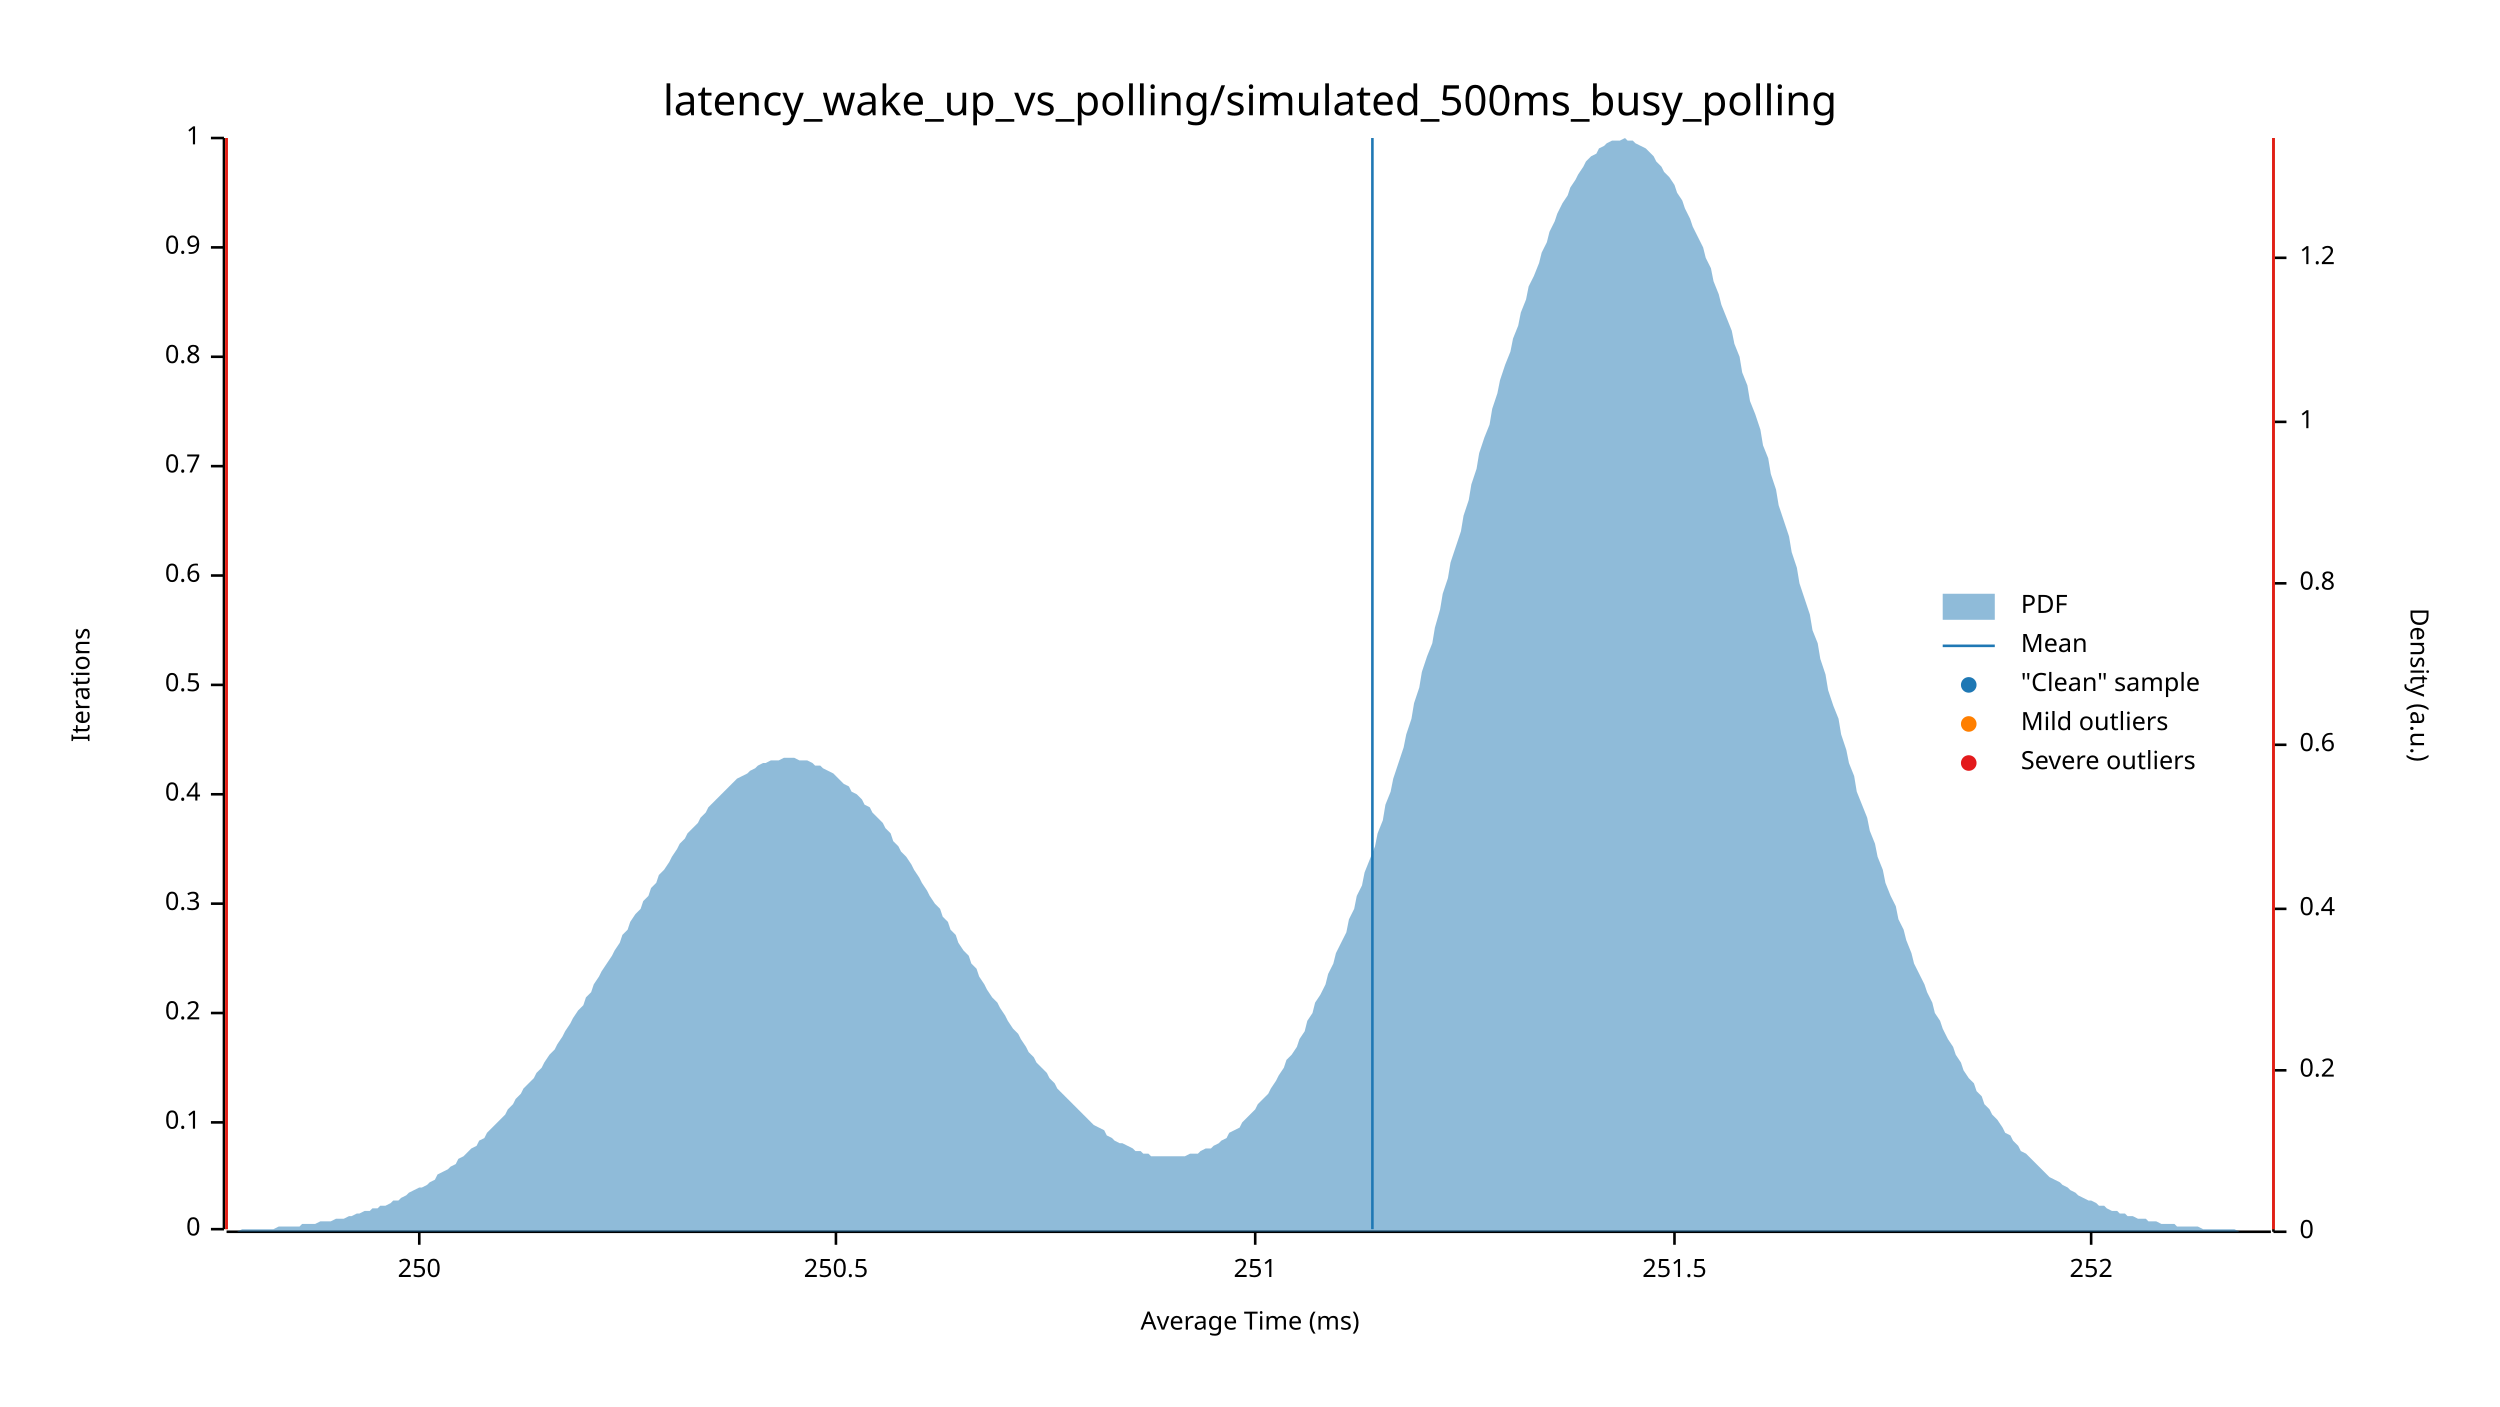
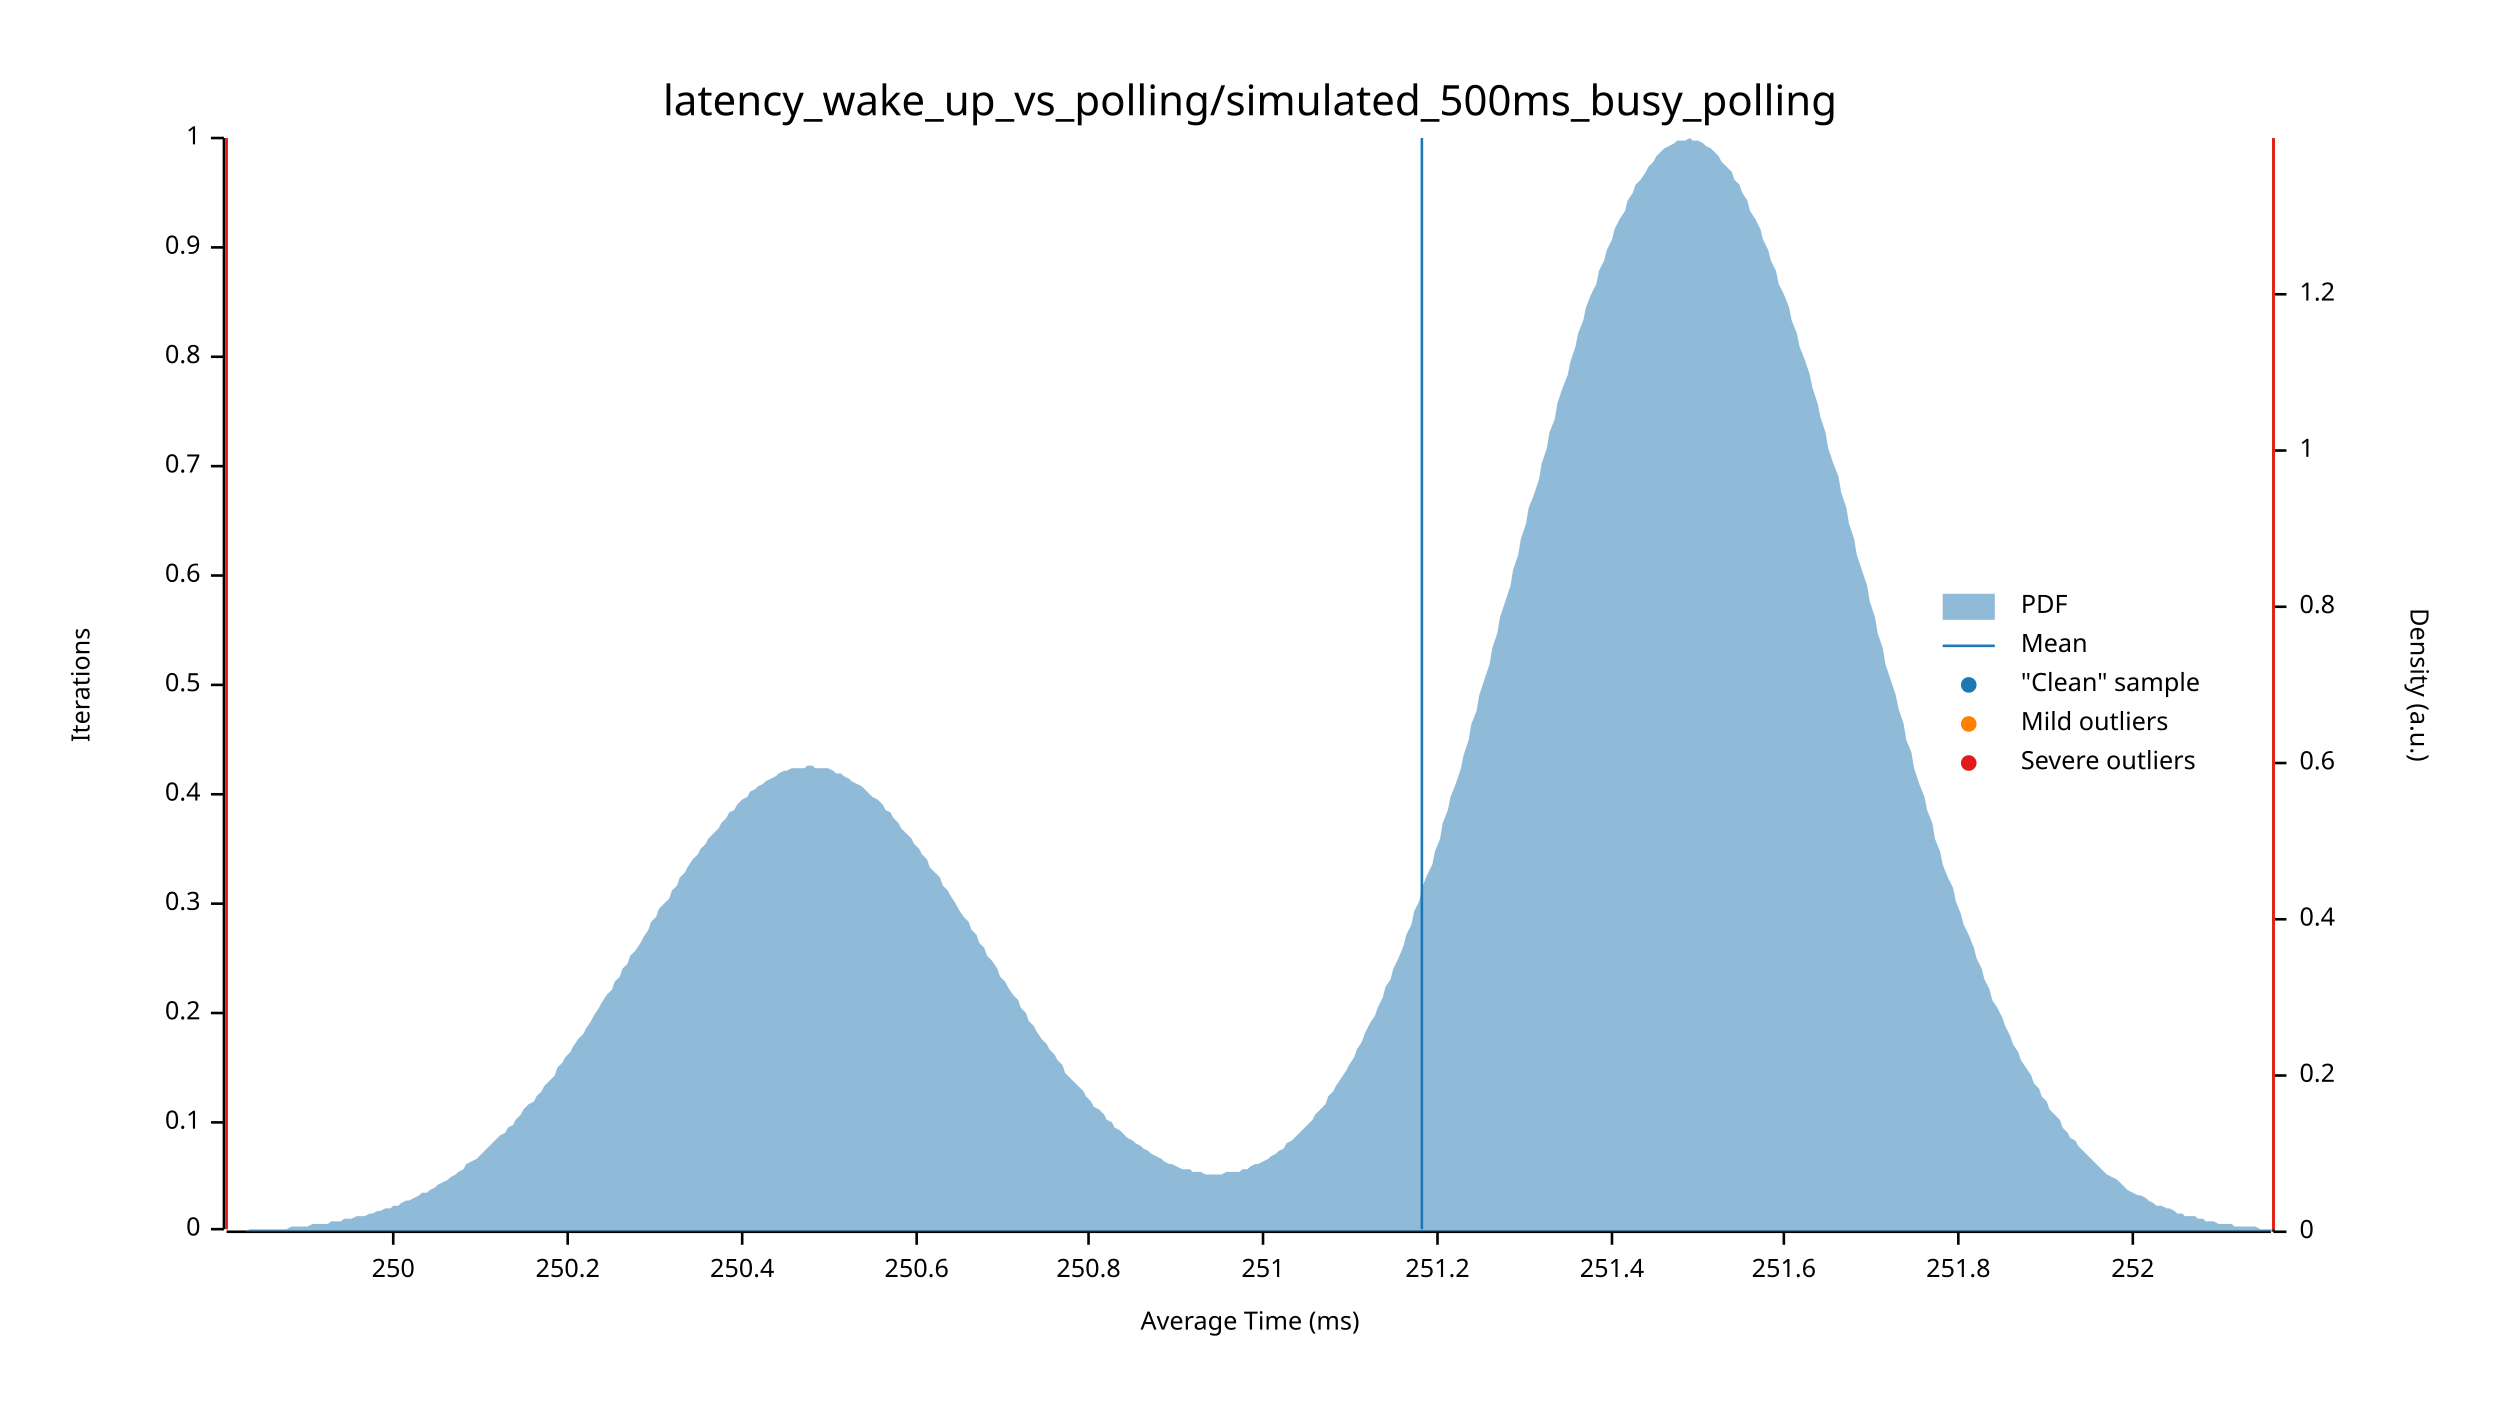
<svg xmlns="http://www.w3.org/2000/svg" width="960" height="540" viewBox="0 0 960 540">
  <text x="480" y="32" dy="0.76em" text-anchor="middle" font-family="sans-serif" font-size="16.129" opacity="1" fill="#000000">
latency_wake_up_vs_polling/simulated_500ms_busy_polling
</text>
  <text x="27" y="263" dy="0.76em" text-anchor="middle" font-family="sans-serif" font-size="9.677" opacity="1" fill="#000000" transform="rotate(270, 27, 263)">
Iterations
</text>
  <text x="480" y="513" dy="-0.5ex" text-anchor="middle" font-family="sans-serif" font-size="9.677" opacity="1" fill="#000000">
Average Time (ms)
</text>
  <polyline fill="none" opacity="1" stroke="#000000" stroke-width="1" points="86,53 86,472 " />
  <text x="77" y="472" dy="0.5ex" text-anchor="end" font-family="sans-serif" font-size="9.677" opacity="1" fill="#000000">
0
</text>
  <polyline fill="none" opacity="1" stroke="#000000" stroke-width="1" points="81,472 86,472 " />
  <text x="77" y="431" dy="0.5ex" text-anchor="end" font-family="sans-serif" font-size="9.677" opacity="1" fill="#000000">
0.1
</text>
  <polyline fill="none" opacity="1" stroke="#000000" stroke-width="1" points="81,431 86,431 " />
  <text x="77" y="389" dy="0.5ex" text-anchor="end" font-family="sans-serif" font-size="9.677" opacity="1" fill="#000000">
0.2
</text>
  <polyline fill="none" opacity="1" stroke="#000000" stroke-width="1" points="81,389 86,389 " />
  <text x="77" y="347" dy="0.5ex" text-anchor="end" font-family="sans-serif" font-size="9.677" opacity="1" fill="#000000">
0.3
</text>
  <polyline fill="none" opacity="1" stroke="#000000" stroke-width="1" points="81,347 86,347 " />
  <text x="77" y="305" dy="0.5ex" text-anchor="end" font-family="sans-serif" font-size="9.677" opacity="1" fill="#000000">
0.4
</text>
  <polyline fill="none" opacity="1" stroke="#000000" stroke-width="1" points="81,305 86,305 " />
  <text x="77" y="263" dy="0.5ex" text-anchor="end" font-family="sans-serif" font-size="9.677" opacity="1" fill="#000000">
0.5
</text>
  <polyline fill="none" opacity="1" stroke="#000000" stroke-width="1" points="81,263 86,263 " />
  <text x="77" y="221" dy="0.5ex" text-anchor="end" font-family="sans-serif" font-size="9.677" opacity="1" fill="#000000">
0.6
</text>
  <polyline fill="none" opacity="1" stroke="#000000" stroke-width="1" points="81,221 86,221 " />
  <text x="77" y="179" dy="0.5ex" text-anchor="end" font-family="sans-serif" font-size="9.677" opacity="1" fill="#000000">
0.7
</text>
  <polyline fill="none" opacity="1" stroke="#000000" stroke-width="1" points="81,179 86,179 " />
  <text x="77" y="137" dy="0.5ex" text-anchor="end" font-family="sans-serif" font-size="9.677" opacity="1" fill="#000000">
0.8
</text>
  <polyline fill="none" opacity="1" stroke="#000000" stroke-width="1" points="81,137 86,137 " />
  <text x="77" y="95" dy="0.5ex" text-anchor="end" font-family="sans-serif" font-size="9.677" opacity="1" fill="#000000">
0.9
</text>
  <polyline fill="none" opacity="1" stroke="#000000" stroke-width="1" points="81,95 86,95 " />
  <text x="77" y="53" dy="0.5ex" text-anchor="end" font-family="sans-serif" font-size="9.677" opacity="1" fill="#000000">
1
</text>
  <polyline fill="none" opacity="1" stroke="#000000" stroke-width="1" points="81,53 86,53 " />
  <polyline fill="none" opacity="1" stroke="#000000" stroke-width="1" points="87,473 872,473 " />
-   <text x="161" y="483" dy="0.76em" text-anchor="middle" font-family="sans-serif" font-size="9.677" opacity="1" fill="#000000">
+   <text x="151" y="483" dy="0.76em" text-anchor="middle" font-family="sans-serif" font-size="9.677" opacity="1" fill="#000000">
250
</text>
-   <polyline fill="none" opacity="1" stroke="#000000" stroke-width="1" points="161,473 161,478 " />
-   <text x="321" y="483" dy="0.76em" text-anchor="middle" font-family="sans-serif" font-size="9.677" opacity="1" fill="#000000">
- 250.5
+   <polyline fill="none" opacity="1" stroke="#000000" stroke-width="1" points="151,473 151,478 " />
+   <text x="218" y="483" dy="0.76em" text-anchor="middle" font-family="sans-serif" font-size="9.677" opacity="1" fill="#000000">
+ 250.2
</text>
-   <polyline fill="none" opacity="1" stroke="#000000" stroke-width="1" points="321,473 321,478 " />
-   <text x="482" y="483" dy="0.76em" text-anchor="middle" font-family="sans-serif" font-size="9.677" opacity="1" fill="#000000">
+   <polyline fill="none" opacity="1" stroke="#000000" stroke-width="1" points="218,473 218,478 " />
+   <text x="285" y="483" dy="0.76em" text-anchor="middle" font-family="sans-serif" font-size="9.677" opacity="1" fill="#000000">
+ 250.4
+ </text>
+   <polyline fill="none" opacity="1" stroke="#000000" stroke-width="1" points="285,473 285,478 " />
+   <text x="352" y="483" dy="0.76em" text-anchor="middle" font-family="sans-serif" font-size="9.677" opacity="1" fill="#000000">
+ 250.6
+ </text>
+   <polyline fill="none" opacity="1" stroke="#000000" stroke-width="1" points="352,473 352,478 " />
+   <text x="418" y="483" dy="0.76em" text-anchor="middle" font-family="sans-serif" font-size="9.677" opacity="1" fill="#000000">
+ 250.8
+ </text>
+   <polyline fill="none" opacity="1" stroke="#000000" stroke-width="1" points="418,473 418,478 " />
+   <text x="485" y="483" dy="0.76em" text-anchor="middle" font-family="sans-serif" font-size="9.677" opacity="1" fill="#000000">
251
</text>
-   <polyline fill="none" opacity="1" stroke="#000000" stroke-width="1" points="482,473 482,478 " />
-   <text x="643" y="483" dy="0.76em" text-anchor="middle" font-family="sans-serif" font-size="9.677" opacity="1" fill="#000000">
- 251.5
+   <polyline fill="none" opacity="1" stroke="#000000" stroke-width="1" points="485,473 485,478 " />
+   <text x="552" y="483" dy="0.76em" text-anchor="middle" font-family="sans-serif" font-size="9.677" opacity="1" fill="#000000">
+ 251.2
</text>
-   <polyline fill="none" opacity="1" stroke="#000000" stroke-width="1" points="643,473 643,478 " />
-   <text x="803" y="483" dy="0.76em" text-anchor="middle" font-family="sans-serif" font-size="9.677" opacity="1" fill="#000000">
+   <polyline fill="none" opacity="1" stroke="#000000" stroke-width="1" points="552,473 552,478 " />
+   <text x="619" y="483" dy="0.76em" text-anchor="middle" font-family="sans-serif" font-size="9.677" opacity="1" fill="#000000">
+ 251.4
+ </text>
+   <polyline fill="none" opacity="1" stroke="#000000" stroke-width="1" points="619,473 619,478 " />
+   <text x="685" y="483" dy="0.76em" text-anchor="middle" font-family="sans-serif" font-size="9.677" opacity="1" fill="#000000">
+ 251.6
+ </text>
+   <polyline fill="none" opacity="1" stroke="#000000" stroke-width="1" points="685,473 685,478 " />
+   <text x="752" y="483" dy="0.76em" text-anchor="middle" font-family="sans-serif" font-size="9.677" opacity="1" fill="#000000">
+ 251.8
+ </text>
+   <polyline fill="none" opacity="1" stroke="#000000" stroke-width="1" points="752,473 752,478 " />
+   <text x="819" y="483" dy="0.76em" text-anchor="middle" font-family="sans-serif" font-size="9.677" opacity="1" fill="#000000">
252
</text>
-   <polyline fill="none" opacity="1" stroke="#000000" stroke-width="1" points="803,473 803,478 " />
+   <polyline fill="none" opacity="1" stroke="#000000" stroke-width="1" points="819,473 819,478 " />
  <text x="933" y="263" dy="0.76em" text-anchor="middle" font-family="sans-serif" font-size="9.677" opacity="1" fill="#000000" transform="rotate(90, 933, 263)">
Density (a.u.)
</text>
  <polyline fill="none" opacity="1" stroke="#000000" stroke-width="1" points="873,53 873,473 " />
  <text x="883" y="473" dy="0.5ex" text-anchor="start" font-family="sans-serif" font-size="9.677" opacity="1" fill="#000000">
0
</text>
  <polyline fill="none" opacity="1" stroke="#000000" stroke-width="1" points="873,473 878,473 " />
-   <text x="883" y="411" dy="0.5ex" text-anchor="start" font-family="sans-serif" font-size="9.677" opacity="1" fill="#000000">
+   <text x="883" y="413" dy="0.5ex" text-anchor="start" font-family="sans-serif" font-size="9.677" opacity="1" fill="#000000">
0.2
</text>
-   <polyline fill="none" opacity="1" stroke="#000000" stroke-width="1" points="873,411 878,411 " />
-   <text x="883" y="349" dy="0.5ex" text-anchor="start" font-family="sans-serif" font-size="9.677" opacity="1" fill="#000000">
+   <polyline fill="none" opacity="1" stroke="#000000" stroke-width="1" points="873,413 878,413 " />
+   <text x="883" y="353" dy="0.5ex" text-anchor="start" font-family="sans-serif" font-size="9.677" opacity="1" fill="#000000">
0.4
</text>
-   <polyline fill="none" opacity="1" stroke="#000000" stroke-width="1" points="873,349 878,349 " />
-   <text x="883" y="286" dy="0.5ex" text-anchor="start" font-family="sans-serif" font-size="9.677" opacity="1" fill="#000000">
+   <polyline fill="none" opacity="1" stroke="#000000" stroke-width="1" points="873,353 878,353 " />
+   <text x="883" y="293" dy="0.5ex" text-anchor="start" font-family="sans-serif" font-size="9.677" opacity="1" fill="#000000">
0.6
</text>
-   <polyline fill="none" opacity="1" stroke="#000000" stroke-width="1" points="873,286 878,286 " />
-   <text x="883" y="224" dy="0.5ex" text-anchor="start" font-family="sans-serif" font-size="9.677" opacity="1" fill="#000000">
+   <polyline fill="none" opacity="1" stroke="#000000" stroke-width="1" points="873,293 878,293 " />
+   <text x="883" y="233" dy="0.5ex" text-anchor="start" font-family="sans-serif" font-size="9.677" opacity="1" fill="#000000">
0.8
</text>
-   <polyline fill="none" opacity="1" stroke="#000000" stroke-width="1" points="873,224 878,224 " />
-   <text x="883" y="162" dy="0.5ex" text-anchor="start" font-family="sans-serif" font-size="9.677" opacity="1" fill="#000000">
+   <polyline fill="none" opacity="1" stroke="#000000" stroke-width="1" points="873,233 878,233 " />
+   <text x="883" y="173" dy="0.5ex" text-anchor="start" font-family="sans-serif" font-size="9.677" opacity="1" fill="#000000">
1
</text>
-   <polyline fill="none" opacity="1" stroke="#000000" stroke-width="1" points="873,162 878,162 " />
-   <text x="883" y="99" dy="0.5ex" text-anchor="start" font-family="sans-serif" font-size="9.677" opacity="1" fill="#000000">
+   <polyline fill="none" opacity="1" stroke="#000000" stroke-width="1" points="873,173 878,173 " />
+   <text x="883" y="113" dy="0.5ex" text-anchor="start" font-family="sans-serif" font-size="9.677" opacity="1" fill="#000000">
1.2
</text>
-   <polyline fill="none" opacity="1" stroke="#000000" stroke-width="1" points="873,99 878,99 " />
-   <polygon opacity="0.5" fill="#1F78B4" points="87,473 88,473 90,473 91,473 93,472 94,472 96,472 98,472 99,472 101,472 102,472 104,472 105,472 107,471 109,471 110,471 112,471 113,471 115,471 116,470 118,470 120,470 121,470 123,469 124,469 126,469 127,469 129,468 131,468 132,468 134,467 135,467 137,466 138,466 140,465 142,465 143,464 145,464 146,463 148,463 150,462 151,461 153,461 154,460 156,459 157,458 159,457 161,456 162,456 164,455 165,454 167,453 168,451 170,450 172,449 173,448 175,447 176,445 178,444 179,443 181,441 183,440 184,438 186,437 187,435 189,433 190,432 192,430 194,428 195,426 197,424 198,422 200,420 201,418 203,416 205,414 206,412 208,410 209,408 211,405 213,403 214,401 216,398 217,396 219,393 220,391 222,388 224,386 225,383 227,381 228,378 230,375 231,373 233,370 235,367 236,365 238,362 239,359 241,357 242,354 244,351 246,349 247,346 249,344 250,341 252,339 253,336 255,334 257,331 258,329 260,326 261,324 263,322 264,320 266,318 268,316 269,314 271,312 272,310 274,308 276,306 277,305 279,303 280,302 282,300 283,299 285,298 287,297 288,296 290,295 291,294 293,293 294,293 296,292 298,292 299,292 301,291 302,291 304,291 305,291 307,292 309,292 310,292 312,293 313,294 315,294 316,295 318,296 320,297 321,298 323,300 324,301 326,302 327,304 329,305 331,307 332,309 334,310 335,312 337,314 339,316 340,318 342,320 343,323 345,325 346,327 348,329 350,332 351,334 353,337 354,339 356,342 357,344 359,347 361,349 362,352 364,354 365,357 367,359 368,362 370,365 372,367 373,370 375,372 376,375 378,378 379,380 381,383 383,385 384,387 386,390 387,392 389,395 391,397 392,399 394,402 395,404 397,406 398,408 400,410 402,412 403,414 405,416 406,418 408,420 409,421 411,423 413,425 414,426 416,428 417,429 419,431 420,432 422,433 424,434 425,436 427,437 428,438 430,439 431,439 433,440 435,441 436,442 438,442 439,443 441,443 442,444 444,444 446,444 447,444 449,444 450,444 452,444 454,444 455,444 457,443 458,443 460,443 461,442 463,441 465,441 466,440 468,439 469,438 471,437 472,435 474,434 476,433 477,431 479,429 480,428 482,426 483,424 485,422 487,420 488,418 490,415 491,413 493,410 494,407 496,405 498,402 499,399 501,396 502,392 504,389 505,385 507,382 509,378 510,374 512,370 513,366 515,362 517,358 518,353 520,349 521,344 523,340 524,335 526,330 528,325 529,320 531,315 532,309 534,304 535,299 537,293 539,287 540,282 542,276 543,270 545,264 546,258 548,252 550,247 551,241 553,234 554,228 556,222 557,216 559,210 561,204 562,198 564,192 565,186 567,180 568,174 570,168 572,163 573,157 575,151 576,146 578,140 580,135 581,130 583,125 584,120 586,115 587,110 589,106 591,101 592,97 594,93 595,89 597,85 598,82 600,78 602,75 603,72 605,69 606,67 608,64 609,62 611,60 613,59 614,57 616,56 617,55 619,54 620,54 622,54 624,53 625,54 627,54 628,55 630,56 632,57 633,58 635,60 636,62 638,64 639,66 641,68 643,71 644,74 646,77 647,80 649,84 650,87 652,91 654,95 655,99 657,103 658,108 660,113 661,117 663,122 665,127 666,132 668,137 669,143 671,148 672,154 674,159 676,165 677,171 679,176 680,182 682,188 683,194 685,200 687,206 688,212 690,218 691,224 693,230 695,236 696,242 698,247 699,253 701,259 702,265 704,271 706,276 707,282 709,288 710,293 712,298 713,304 715,309 717,314 718,319 720,324 721,329 723,334 724,339 726,344 728,348 729,353 731,357 732,361 734,366 735,370 737,374 739,378 740,381 742,385 743,389 745,392 746,395 748,399 750,402 751,405 753,408 754,411 756,414 758,416 759,419 761,421 762,424 764,426 765,428 767,430 769,433 770,435 772,436 773,438 775,440 776,442 778,443 780,445 781,446 783,448 784,449 786,451 787,452 789,453 791,454 792,455 794,456 795,457 797,458 798,459 800,460 802,461 803,461 805,462 806,463 808,463 809,464 811,465 813,465 814,466 816,466 817,467 819,467 821,468 822,468 824,468 825,469 827,469 828,469 830,470 832,470 833,470 835,470 836,471 838,471 839,471 841,471 843,471 844,471 846,472 847,472 849,472 850,472 852,472 854,472 855,472 857,472 858,472 860,473 861,473 863,473 865,473 866,473 868,473 869,473 871,473 873,473 873,473 87,473 " />
-   <polyline fill="none" opacity="1" stroke="#1F78B4" stroke-width="1" points="527,472 527,53 " />
+   <polyline fill="none" opacity="1" stroke="#000000" stroke-width="1" points="873,113 878,113 " />
+   <polygon opacity="0.5" fill="#1F78B4" points="87,473 88,473 90,473 91,473 93,473 94,473 96,472 98,472 99,472 101,472 102,472 104,472 105,472 107,472 109,472 110,472 112,471 113,471 115,471 116,471 118,471 120,470 121,470 123,470 124,470 126,470 127,469 129,469 131,469 132,468 134,468 135,468 137,467 138,467 140,467 142,466 143,466 145,465 146,465 148,464 150,464 151,463 153,463 154,462 156,461 157,461 159,460 161,459 162,458 164,458 165,457 167,456 168,455 170,454 172,453 173,452 175,451 176,450 178,449 179,447 181,446 183,445 184,444 186,442 187,441 189,439 190,438 192,436 194,435 195,433 197,432 198,430 200,428 201,426 203,424 205,423 206,421 208,419 209,417 211,415 213,413 214,410 216,408 217,406 219,404 220,402 222,399 224,397 225,395 227,392 228,390 230,387 231,385 233,382 235,380 236,377 238,375 239,372 241,370 242,367 244,365 246,362 247,360 249,357 250,354 252,352 253,349 255,347 257,345 258,342 260,340 261,337 263,335 264,333 266,330 268,328 269,326 271,324 272,322 274,320 276,318 277,316 279,314 280,312 282,311 283,309 285,307 287,306 288,304 290,303 291,302 293,301 294,300 296,299 298,298 299,297 301,296 302,296 304,295 305,295 307,295 309,295 310,294 312,294 313,295 315,295 316,295 318,295 320,296 321,297 323,297 324,298 326,299 327,300 329,301 331,302 332,303 334,305 335,306 337,307 339,309 340,311 342,312 343,314 345,316 346,318 348,320 350,322 351,324 353,326 354,328 356,330 357,333 359,335 361,337 362,340 364,342 365,344 367,347 368,349 370,352 372,354 373,357 375,359 376,362 378,364 379,367 381,369 383,372 384,375 386,377 387,379 389,382 391,384 392,387 394,389 395,392 397,394 398,396 400,399 402,401 403,403 405,405 406,407 408,409 409,412 411,414 413,416 414,417 416,419 417,421 419,423 420,425 422,426 424,428 425,430 427,431 428,433 430,434 431,435 433,437 435,438 436,439 438,440 439,441 441,442 442,443 444,444 446,445 447,446 449,447 450,447 452,448 454,449 455,449 457,449 458,450 460,450 461,450 463,451 465,451 466,451 468,451 469,451 471,450 472,450 474,450 476,450 477,449 479,449 480,448 482,447 483,447 485,446 487,445 488,444 490,443 491,442 493,441 494,439 496,438 498,436 499,435 501,433 502,432 504,430 505,428 507,426 509,424 510,421 512,419 513,417 515,414 517,411 518,409 520,406 521,403 523,400 524,397 526,393 528,390 529,387 531,383 532,379 534,376 535,372 537,368 539,363 540,359 542,355 543,350 545,346 546,341 548,336 550,332 551,327 553,322 554,316 556,311 557,306 559,301 561,295 562,290 564,284 565,278 567,273 568,267 570,261 572,255 573,249 575,243 576,237 578,231 580,225 581,219 583,213 584,207 586,201 587,195 589,190 591,184 592,178 594,172 595,166 597,161 598,155 600,149 602,144 603,139 605,133 606,128 608,123 609,118 611,113 613,109 614,104 616,100 617,96 619,92 620,88 622,84 624,81 625,77 627,74 628,71 630,69 632,66 633,64 635,62 636,60 638,58 639,57 641,56 643,55 644,54 646,54 647,54 649,53 650,54 652,54 654,55 655,56 657,57 658,58 660,60 661,62 663,64 665,66 666,69 668,71 669,74 671,77 672,81 674,84 676,88 677,92 679,96 680,100 682,104 683,109 685,113 687,118 688,123 690,128 691,133 693,138 695,144 696,149 698,155 699,160 701,166 702,172 704,178 706,183 707,189 709,195 710,201 712,207 713,213 715,219 717,225 718,231 720,237 721,243 723,249 724,255 726,261 728,267 729,272 731,278 732,284 734,289 735,295 737,301 739,306 740,311 742,316 743,322 745,327 746,332 748,337 750,341 751,346 753,351 754,355 756,359 758,364 759,368 761,372 762,376 764,380 765,384 767,387 769,391 770,394 772,398 773,401 775,404 776,407 778,410 780,413 781,416 783,418 784,421 786,423 787,426 789,428 791,430 792,433 794,435 795,437 797,438 798,440 800,442 802,444 803,445 805,447 806,448 808,450 809,451 811,452 813,453 814,454 816,456 817,457 819,458 821,459 822,459 824,460 825,461 827,462 828,463 830,463 832,464 833,464 835,465 836,466 838,466 839,467 841,467 843,467 844,468 846,468 847,469 849,469 850,469 852,470 854,470 855,470 857,470 858,471 860,471 861,471 863,471 865,471 866,471 868,472 869,472 871,472 873,472 873,473 87,473 " />
+   <polyline fill="none" opacity="1" stroke="#1F78B4" stroke-width="1" points="546,472 546,53 " />
  <polyline fill="none" opacity="1" stroke="#FF7F00" stroke-width="1" points="87,472 87,53 " />
  <polyline fill="none" opacity="1" stroke="#FF7F00" stroke-width="1" points="873,472 873,53 " />
  <polyline fill="none" opacity="1" stroke="#E31A1C" stroke-width="1" points="87,472 87,53 " />
  <polyline fill="none" opacity="1" stroke="#E31A1C" stroke-width="1" points="873,472 873,53 " />
  <text x="776" y="228" dy="0.76em" text-anchor="start" font-family="sans-serif" font-size="9.677" opacity="1" fill="#000000">
PDF
</text>
  <text x="776" y="243" dy="0.76em" text-anchor="start" font-family="sans-serif" font-size="9.677" opacity="1" fill="#000000">
Mean
</text>
  <text x="776" y="258" dy="0.76em" text-anchor="start" font-family="sans-serif" font-size="9.677" opacity="1" fill="#000000">
"Clean" sample
</text>
  <text x="776" y="273" dy="0.76em" text-anchor="start" font-family="sans-serif" font-size="9.677" opacity="1" fill="#000000">
Mild outliers
</text>
  <text x="776" y="288" dy="0.76em" text-anchor="start" font-family="sans-serif" font-size="9.677" opacity="1" fill="#000000">
Severe outliers
</text>
  <rect x="746" y="228" width="20" height="10" opacity="0.5" fill="#1F78B4" stroke="none" />
  <polyline fill="none" opacity="1" stroke="#1F78B4" stroke-width="1" points="746,248 766,248 " />
  <circle cx="756" cy="263" r="3" opacity="1" fill="#1F78B4" stroke="none" stroke-width="1" />
  <circle cx="756" cy="278" r="3" opacity="1" fill="#FF7F00" stroke="none" stroke-width="1" />
  <circle cx="756" cy="293" r="3" opacity="1" fill="#E31A1C" stroke="none" stroke-width="1" />
</svg>
